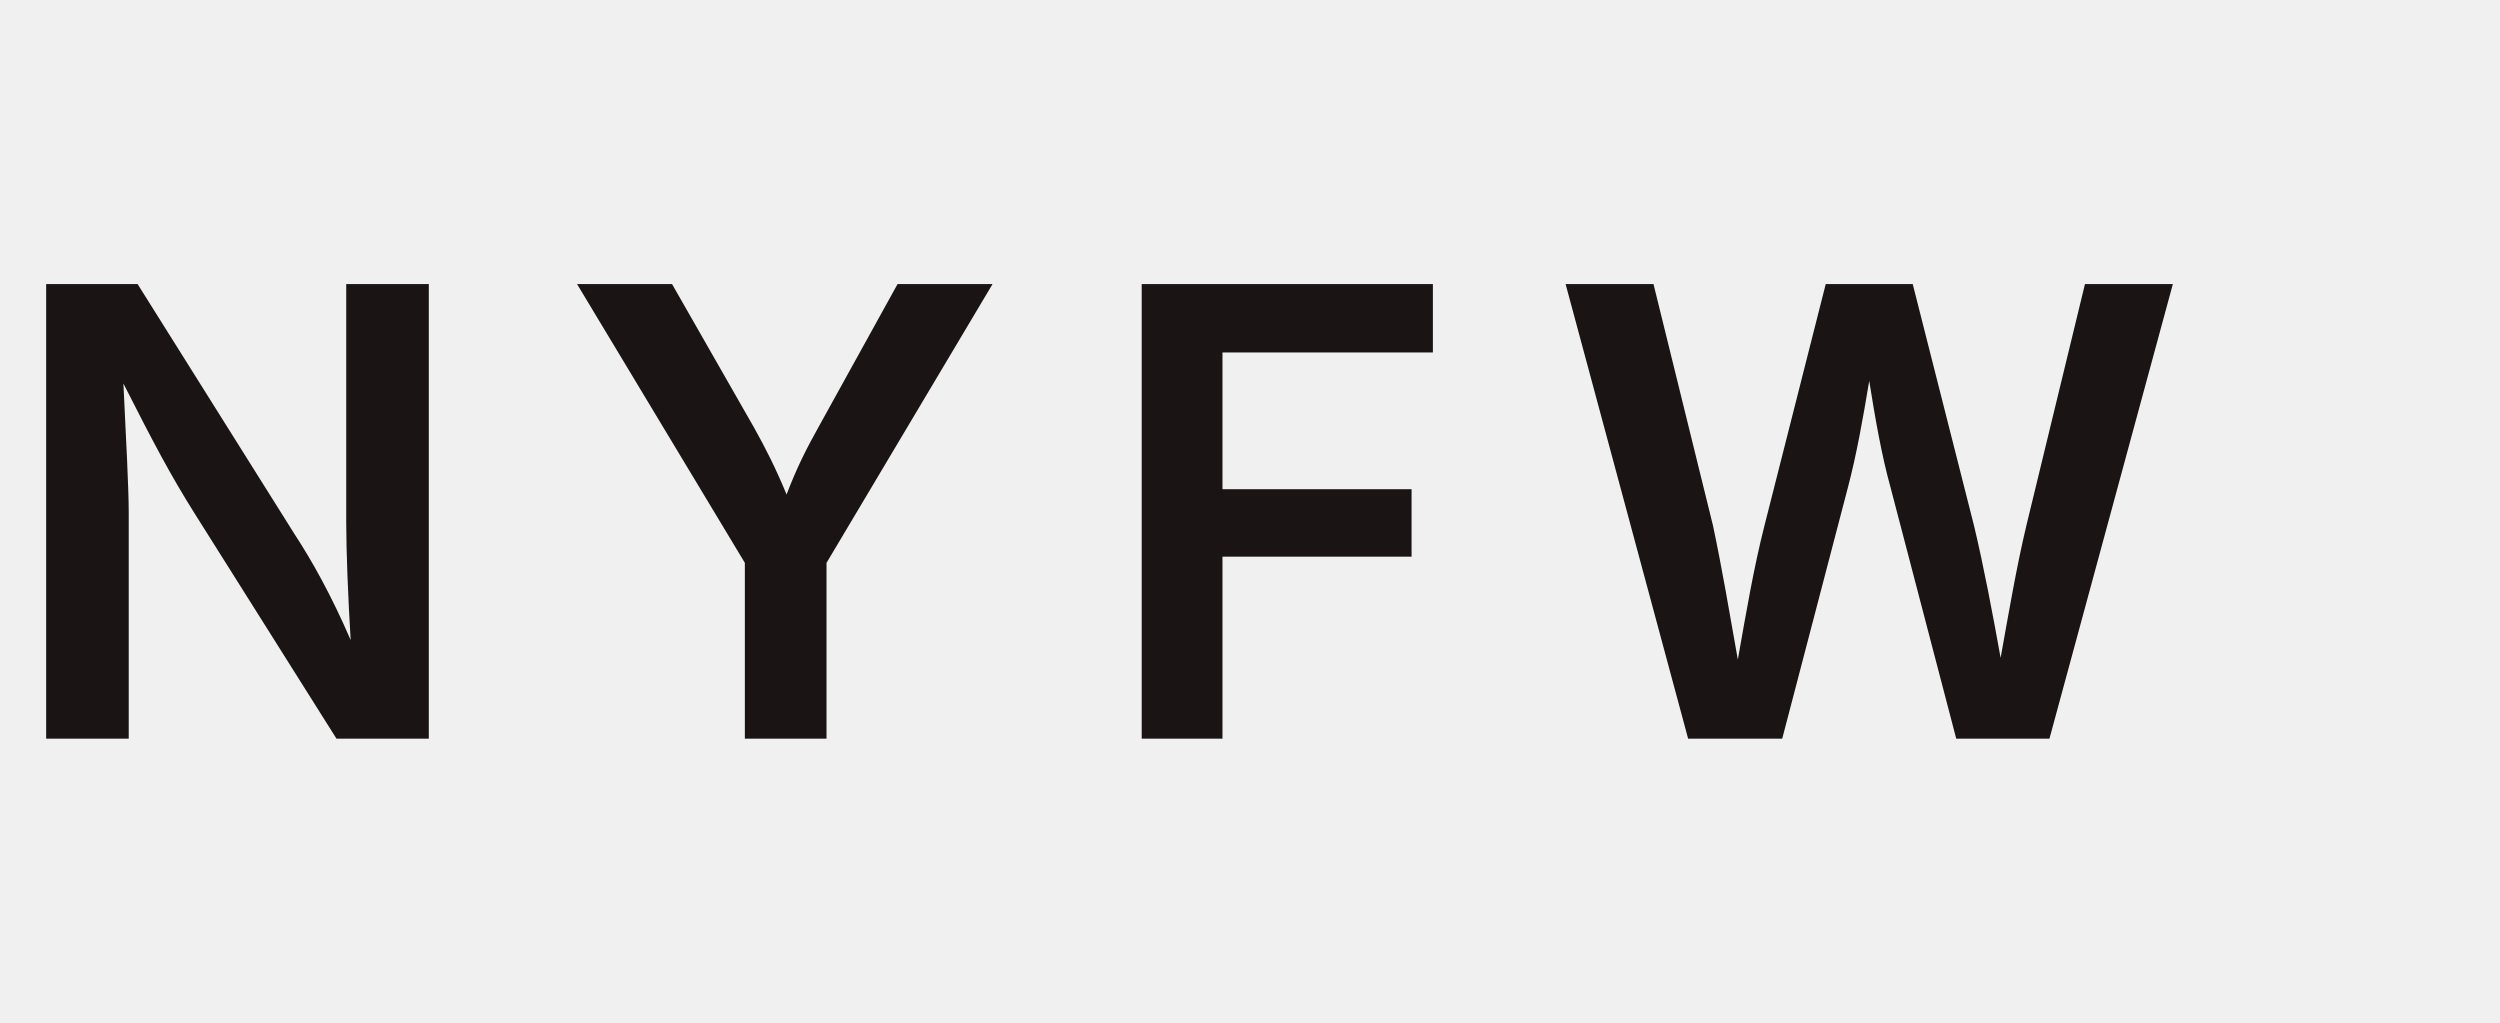
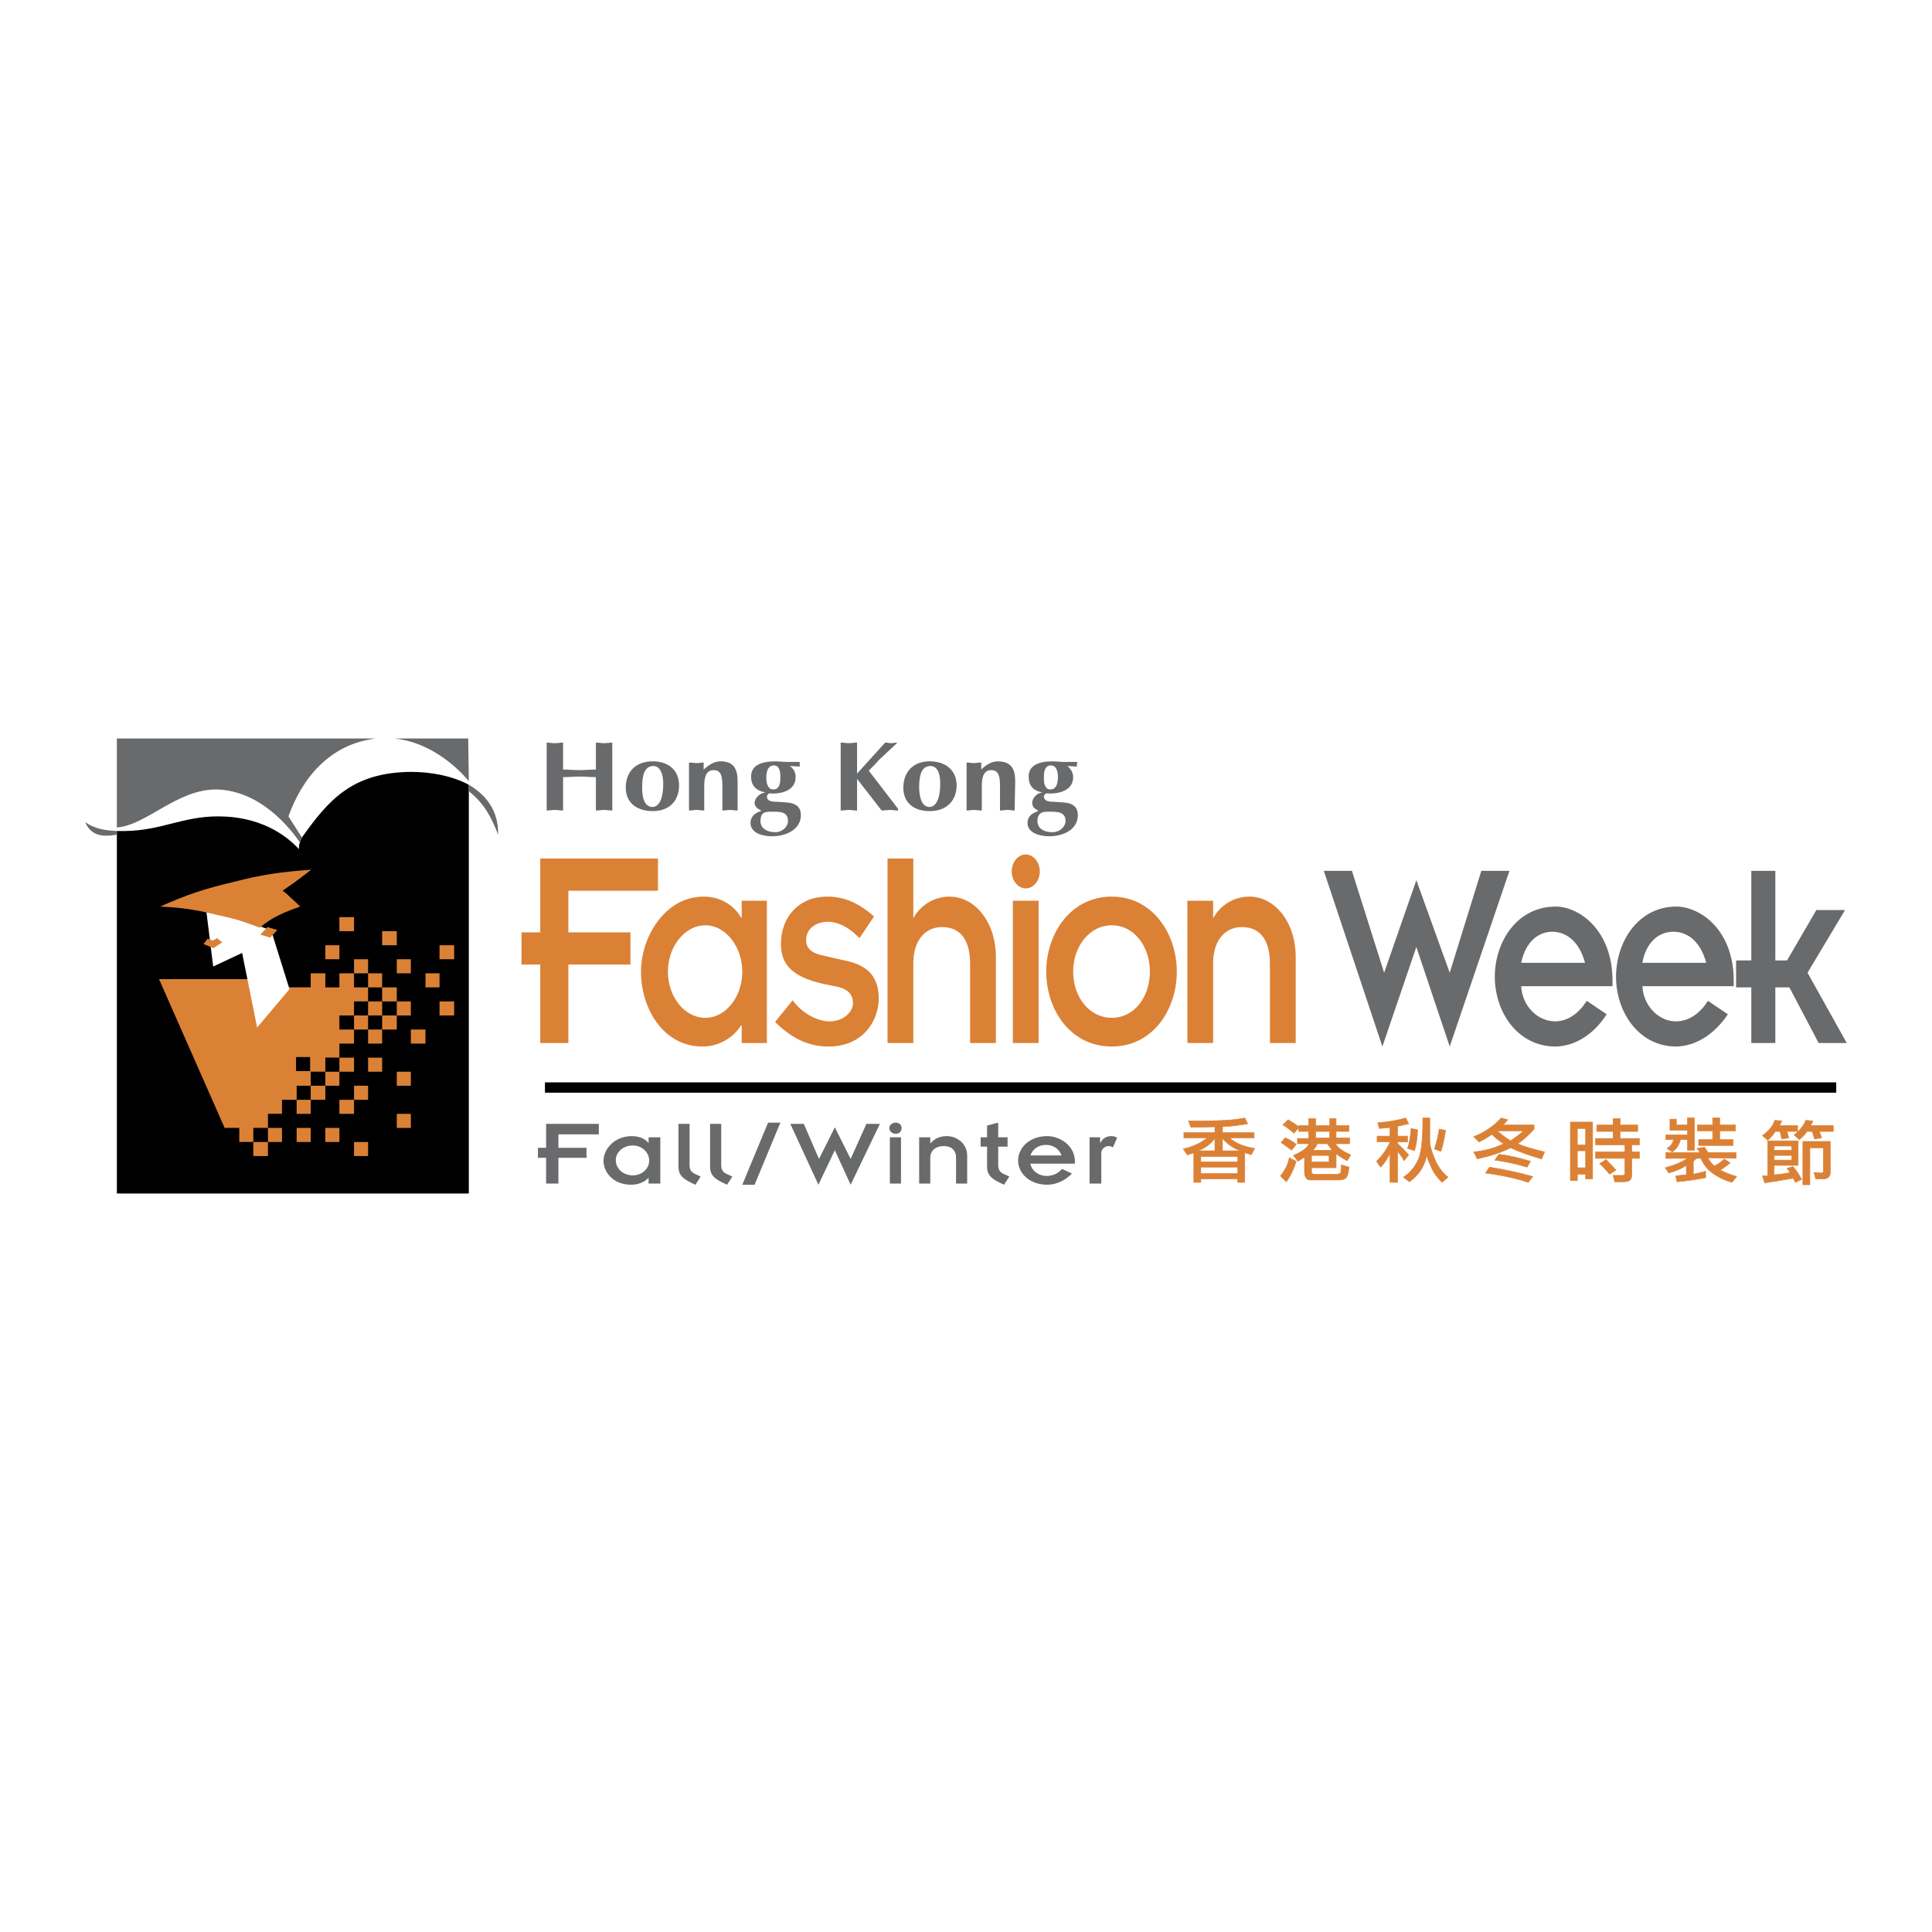
- <svg xmlns="http://www.w3.org/2000/svg" height="18" viewBox="0 0 44 18">
-   <text x="0" y="13" font-family="system-ui,-apple-system,'Helvetica Neue',sans-serif" font-weight="600" font-size="11" letter-spacing="0.14em" fill="#1A1414">NYFW</text>
+ <svg xmlns="http://www.w3.org/2000/svg" width="2500" height="2500" viewBox="0 0 192.756 192.756">
+   <path fill-rule="evenodd" clip-rule="evenodd" fill="#fff" d="M0 0h192.756v192.756H0V0z" />
+   <path fill-rule="evenodd" clip-rule="evenodd" fill="#fff" d="M11.659 73.679h35.056v45.223H11.659V73.679z" />
+   <path fill-rule="evenodd" clip-rule="evenodd" fill="#696a6c" d="M54.486 118.084h1.227v-2.57h2.804v-.994h-2.804v-1.344h4.032v-1.051h-5.259v2.395h-.818v.994h.818v2.57zM64.71 118.084h1.169v-4.615H64.71v.584c-.292-.41-.876-.701-1.694-.701-1.694 0-2.804 1.285-2.804 2.453s.993 2.396 2.746 2.396c.759 0 1.402-.293 1.752-.701v.584zm-3.271-2.338c0-.818.76-1.461 1.694-1.461.876 0 1.636.643 1.636 1.52 0 .818-.76 1.461-1.636 1.461-.934 0-1.694-.643-1.694-1.52zM67.69 112.125v4.264c0 .936.526 1.285 1.694 1.812l.526-.818-.643-.293c-.292-.174-.468-.35-.468-.875v-4.09H67.69zM70.845 112.125v4.264c0 .936.526 1.285 1.694 1.812l.526-.818-.643-.293c-.292-.174-.467-.35-.467-.875v-4.09h-1.11zM74.059 118.201h1.227l2.571-6.193h-1.228l-2.57 6.193zM81.655 118.201l1.636-3.447 1.577 3.447 2.922-6.076h-1.345l-1.577 3.504-1.577-3.154-1.578 3.154-1.519-3.504H78.85l2.805 6.076zM88.783 118.084h1.11v-4.615h-1.11v4.615zm-.059-5.551c0 .35.292.584.643.584s.584-.234.584-.584c0-.293-.233-.525-.584-.525s-.643.232-.643.525zM91.704 118.084h1.11v-2.57c0-.76.584-1.17 1.344-1.17.701 0 1.227.352 1.227 1.17v2.57h1.11v-2.805c0-1.109-.935-1.928-2.045-1.928-.701 0-1.285.291-1.577.701h-.059v-.584h-1.11v4.616zM97.838 114.402h.643v1.986c0 .936.527 1.285 1.695 1.812l.525-.818-.643-.293c-.291-.174-.467-.35-.467-.875v-1.812h.934v-.934h-.934v-1.461l-1.111.291v1.17h-.643v.934h.001zM105.961 116.623a1.986 1.986 0 0 1-1.52.701c-.818 0-1.52-.525-1.637-1.227h4.441v-.176c0-1.752-1.637-2.57-2.746-2.57-1.869 0-2.922 1.227-2.922 2.453 0 1.168 1.053 2.396 2.922 2.396.934 0 1.811-.469 2.453-1.111l-.991-.466zm-3.156-1.344c.234-.643.818-1.053 1.52-1.053s1.344.352 1.578 1.053h-3.098zM108.707 118.084h1.168v-3.039c0-.408.35-.701.76-.701.117 0 .291.059.408.117l.41-.936c-.117-.115-.352-.174-.586-.174-.467 0-.875.232-1.051.643h-.059v-.525h-1.051v4.615h.001z" />
+   <path fill-rule="evenodd" clip-rule="evenodd" fill="#db8135" d="M53.902 104.061h2.805v-7.829h6.192v-3.213h-6.192V88.87h8.938v-3.213H53.902v7.362h-1.87v3.213h1.87v7.829zM74 104.061h2.512V89.863H74v1.694h-.059c-.643-1.168-1.986-2.103-3.739-2.103-3.856 0-6.251 4.031-6.251 7.479 0 3.68 2.22 7.479 6.135 7.479a4.588 4.588 0 0 0 3.856-2.104H74v1.753zm-7.361-7.127c0-2.513 1.694-4.617 3.739-4.617 1.987 0 3.681 2.104 3.681 4.617 0 2.57-1.694 4.615-3.681 4.615-2.045 0-3.739-2.045-3.739-4.615zM77.331 101.957c1.636 1.637 3.331 2.455 5.317 2.455 3.564 0 5.024-2.688 5.024-4.791s-1.052-3.272-3.155-3.74l-2.57-.584c-.935-.233-1.52-.643-1.52-1.519 0-1.168 1.052-1.811 2.162-1.811.818 0 1.928.35 3.155 1.636l1.46-2.162c-1.578-1.402-3.038-1.986-4.674-1.986-2.979 0-4.616 2.22-4.616 4.674 0 1.987.935 3.272 4.207 4.032l1.461.293c.935.232 1.519.699 1.519 1.635 0 .818-.876 1.812-2.337 1.812-1.286 0-2.805-.877-3.681-2.104l-1.752 2.16zM88.549 104.061h2.571v-7.945c0-2.337 1.227-3.623 2.863-3.623 1.695 0 2.805 1.11 2.805 3.681v7.887h2.57v-8.588c0-3.505-2.104-6.018-4.615-6.018a4.11 4.11 0 0 0-3.623 2.162v-5.959h-2.571v18.403zM101.053 104.061h2.57V89.863h-2.57v14.198zm-.117-17.119c0 .935.643 1.694 1.402 1.694s1.402-.76 1.402-1.694-.643-1.694-1.402-1.694-1.402.759-1.402 1.694zM104.383 96.934c0 3.797 2.395 7.479 6.543 7.479 4.09 0 6.486-3.682 6.486-7.479 0-3.74-2.396-7.479-6.486-7.479-4.149 0-6.543 3.739-6.543 7.479zm2.687 0c0-2.513 1.637-4.617 3.855-4.617 2.221 0 3.799 2.104 3.799 4.617 0 2.57-1.578 4.615-3.799 4.615-2.218 0-3.855-2.045-3.855-4.615zM118.463 104.061h2.57v-7.945c0-2.337 1.229-3.623 2.863-3.623 1.695 0 2.805 1.11 2.805 3.681v7.887h2.572v-8.588c0-3.505-2.104-6.018-4.617-6.018-1.578 0-2.92.876-3.623 2.162v-1.753h-2.57v14.197z" />
+   <path fill-rule="evenodd" clip-rule="evenodd" fill="#696a6c" d="M137.92 104.412l3.389-9.933 3.33 9.933 5.959-17.529h-2.805l-3.154 10.168-3.33-9.233-3.213 9.233-3.215-10.168h-2.805l5.844 17.529zM158.311 99.854c-.818 1.287-1.928 2.047-3.154 2.047-1.695 0-3.273-1.461-3.389-3.506h9.113v-.527c0-5.141-3.389-7.419-5.666-7.419-3.857 0-6.078 3.506-6.078 7.011 0 3.447 2.221 6.953 6.078 6.953 1.986-.059 3.797-1.227 5.082-3.215l-1.986-1.344zm-6.543-3.797c.408-1.987 1.635-3.097 3.096-3.097 1.52 0 2.746 1.11 3.271 3.097h-6.367zM170.404 99.854c-.816 1.287-1.928 2.047-3.213 2.047-1.637 0-3.213-1.461-3.33-3.506h9.115v-.527c0-5.141-3.389-7.419-5.727-7.419-3.799 0-6.018 3.506-6.018 7.011 0 3.447 2.219 6.953 6.018 6.953 1.986-.059 3.797-1.227 5.141-3.215l-1.986-1.344zm-6.543-3.797c.35-1.987 1.578-3.097 3.096-3.097 1.52 0 2.746 1.11 3.273 3.097h-6.369zM174.729 104.061h2.396V98.51h1.402l2.92 5.551h2.805l-3.914-7.01 3.738-6.253h-2.861l-2.922 5.025h-1.168v-8.94h-2.396v8.94h-1.52v2.687h1.52v5.551z" />
+   <path fill="none" stroke="#000" stroke-width="1.028" stroke-miterlimit="2.613" d="M54.369 108.502h128.832" />
+   <path d="M54.544 80.866c.234 0 .525-.059.818-.059.234 0 .526.059.818.059v-3.33c.526 0 1.052-.059 1.636-.059.526 0 1.11.059 1.636.059v3.33c.292 0 .584-.059.818-.059.292 0 .584.059.818.059v-6.777c-.234 0-.526.058-.818.058-.233 0-.525-.058-.818-.058v2.688c-.526 0-1.11.058-1.636.058-.584 0-1.11-.058-1.636-.058v-2.688c-.292 0-.584.058-.818.058-.292 0-.584-.058-.818-.058v6.777zM65.12 80.924c1.694 0 2.629-1.052 2.629-2.571 0-1.46-.994-2.395-2.629-2.395-1.694 0-2.688 1.051-2.688 2.629 0 1.461 1.052 2.337 2.688 2.337zm.058-4.499c.701 0 .993.818.993 1.753 0 1.11-.234 2.278-1.052 2.337-.993 0-1.052-1.344-1.052-1.986.001-1.169.235-2.104 1.111-2.104zM68.742 80.866c.292 0 .526-.059.759-.059.292 0 .526.059.76.059v-2.279c0-.643 0-1.753.935-1.753.759 0 .876.643.876 1.578v2.454c.292 0 .526-.059.76-.059.292 0 .526.059.759.059v-2.921c0-1.168-.35-1.986-1.694-1.986-.701 0-1.227.409-1.694.818v-.701c-.233 0-.467.059-.701.059-.233 0-.467-.059-.759-.059v4.79h-.001zM75.929 81.508c.117-.526.584-.526 1.11-.526.818 0 1.578 0 1.578.935 0 .526-.526 1.11-1.285 1.11-.76 0-1.461-.351-1.461-1.11a1.106 1.106 0 0 1 .058-.409zm3.856-5.492H78.5c-.409 0-.76-.058-1.11-.058-1.46 0-2.454.409-2.454 1.519 0 .876.468 1.402 1.402 1.577l-.175.059c-.351.059-.876.526-.876.993 0 .292.233.584.584.701l.059.117-.175.058c-.526.175-.876.584-.876 1.11 0 1.051 1.227 1.344 2.162 1.344 1.402 0 2.863-.701 2.863-2.104 0-.759-.409-1.227-1.578-1.285l-.935-.059c-.525 0-.876-.117-.876-.526 0-.059.059-.175.117-.234.059-.117.351-.058.468-.058 1.285 0 2.279-.526 2.279-1.636 0-.468-.175-.818-.584-1.11l.993.059v-.467h-.003zm-3.33 1.636c0-.467.058-1.285.76-1.285.584 0 .643.701.643 1.11 0 .467 0 1.285-.701 1.285-.586 0-.702-.701-.702-1.11zM83.875 80.866c.292 0 .526-.059.818-.059.292 0 .526.059.817.059V77.71l2.454 3.155c.292 0 .526-.059.818-.059.292 0 .525.059.817.059v-.175l-2.921-3.798c.351-.351.701-.701.993-1.052l1.812-1.694v-.058c-.176 0-.409.058-.584.058s-.409-.058-.584-.058c-.935 1.051-1.87 2.045-2.805 3.096v-3.096c-.292 0-.525.058-.817.058-.292 0-.526-.058-.818-.058v6.778zM92.755 80.924c1.694 0 2.688-1.052 2.688-2.571 0-1.46-1.051-2.395-2.688-2.395-1.636 0-2.629 1.051-2.629 2.629 0 1.461.994 2.337 2.629 2.337zm.059-4.499c.759 0 .993.818.993 1.753 0 1.11-.234 2.278-1.052 2.337-.935 0-1.051-1.344-1.051-1.986 0-1.169.234-2.104 1.11-2.104zM96.437 80.866c.234 0 .467-.059.759-.059.234 0 .469.059.76.059v-2.279c0-.643 0-1.753.936-1.753.76 0 .877.643.877 1.578v2.454c.232 0 .467-.059.758-.059.234 0 .469.059.703.059l.057-2.921c0-1.168-.35-1.986-1.752-1.986-.643 0-1.227.409-1.637.818v-.701c-.232 0-.525.059-.758.059-.235 0-.468-.059-.702-.059v4.79h-.001zM103.564 81.508c.176-.526.643-.526 1.109-.526.818 0 1.637 0 1.637.935 0 .526-.525 1.11-1.344 1.11-.76 0-1.461-.351-1.461-1.11.001-.117.001-.233.059-.409zm3.915-5.492h-1.344c-.35 0-.76-.058-1.109-.058-1.402 0-2.395.409-2.395 1.519 0 .876.408 1.402 1.342 1.577l-.174.059c-.352.059-.818.526-.818.993 0 .292.176.584.525.701l.059.117-.117.058c-.584.175-.934.584-.934 1.11 0 1.051 1.285 1.344 2.16 1.344 1.461 0 2.863-.701 2.863-2.104 0-.759-.408-1.227-1.576-1.285l-.936-.059c-.467 0-.877-.117-.877-.526 0-.059.059-.175.117-.234.117-.117.352-.058.467-.058 1.344 0 2.338-.526 2.338-1.636 0-.468-.234-.818-.584-1.11l.934.059.059-.467zm-3.331 1.636c0-.467 0-1.285.701-1.285.584 0 .701.701.701 1.11 0 .467-.059 1.285-.76 1.285-.583 0-.642-.701-.642-1.11z" fill-rule="evenodd" clip-rule="evenodd" fill="#696a6c" />
+   <path d="M169.061 114.754h-.701v-1.053h-.701a2.007 2.007 0 0 1-.816 1.227l-.527-.35c.352-.234.584-.467.643-.877h-.758v-.467h2.16v-.467h-1.752v-1.111h.643v.584h1.109v-.701h.701v3.215h-.001zm2.513-3.215v.701h1.576v.584h-1.576v.877h1.344v.584h-3.447v-.584h1.402v-.877h-1.52v-.584h1.52v-.701h.701zm-1.17 3.975c.176.35.352.584.643.816.352-.174.701-.408.994-.701l.584.41c-.408.291-.701.525-.992.701.467.232.992.467 1.635.643l-.467.584a6.04 6.04 0 0 1-1.869-.877 3.378 3.378 0 0 1-1.229-1.52h-.408c-.117.059-.234.176-.352.293v1.285c.352-.059.818-.176 1.229-.291v.643a27.85 27.85 0 0 1-2.863.408l-.117-.584c.234-.059.584-.059 1.053-.117v-.936c-.527.352-1.111.586-1.754.76l-.35-.525c.875-.234 1.576-.525 2.219-.936h-2.16v-.584h3.389c-.059-.174-.176-.291-.293-.408l.76-.117c.059.059.176.234.35.525h2.805v.584l-2.807-.056z" fill-rule="evenodd" clip-rule="evenodd" fill="#db8135" stroke="#db8135" stroke-width=".052" stroke-miterlimit="2.613" />
+   <path d="M181.914 114.52h-1.342v3.682h-.703v-4.324h2.748v3.039c0 .467-.234.699-.703.699h-.758l-.176-.643.701.059c.176 0 .232-.059.232-.174v-2.338h.001zm-2.512-.702v2.453h-2.395v.936c.701-.059 1.227-.117 1.576-.234-.057-.057-.057-.115-.117-.174-.057-.059-.115-.176-.174-.234l.584-.176c.293.293.584.76.877 1.285l-.643.293c-.117-.293-.176-.408-.234-.408-.701.115-1.637.291-2.805.467l-.234-.701h.527v-3.506h3.038v-.001zm2.104-.935c.059.176.176.352.234.643l-.701.117c-.117-.35-.176-.584-.234-.76h-.525c-.176.293-.41.527-.76.818l-.525-.467c.525-.41.934-.877 1.168-1.461l.701.059c0 .117-.117.293-.234.467h2.279v.584h-1.403zm-3.914 0h-.467c-.176.293-.41.586-.76.877l-.527-.467c.584-.41 1.053-.936 1.229-1.52l.701.059c-.117.234-.176.408-.234.467h1.811v.584h-1.051c.059.234.117.469.174.643l-.699.117c-.06-.291-.119-.526-.177-.76zm-.584 1.871h1.752v-.41h-1.752v.41zm0 .992h1.752v-.467h-1.752v.467z" fill-rule="evenodd" clip-rule="evenodd" fill="#db8135" />
+   <path d="M181.914 114.52h-1.342v3.682h-.703v-4.324h2.748v3.039c0 .467-.234.699-.703.699h-.758l-.176-.643.701.059c.176 0 .232-.059.232-.174v-2.338h.001zm-2.512-.702v2.453h-2.395v.936c.701-.059 1.227-.117 1.576-.234-.057-.057-.057-.115-.117-.174-.057-.059-.115-.176-.174-.234l.584-.176c.293.293.584.76.877 1.285l-.643.293c-.117-.293-.234-.408-.234-.408-.701.115-1.637.291-2.805.467l-.234-.701h.527v-3.506h3.038v-.001zm2.104-.935c.059.176.176.352.234.643l-.701.117c-.117-.35-.176-.584-.234-.76h-.525c-.176.293-.41.527-.76.818l-.525-.467c.525-.41.934-.877 1.168-1.461l.701.059c0 .117-.117.293-.234.467h2.279v.584h-1.403zm-3.914 0h-.467c-.176.293-.41.586-.76.877l-.527-.467c.584-.41 1.053-.936 1.229-1.52l.701.059c-.117.234-.176.408-.234.467h1.811v.584h-1.051c.059.234.117.469.174.643l-.699.117c-.06-.291-.119-.526-.177-.76zm-.584 1.871h1.752v-.41h-1.752v.41zm0 .992h1.752v-.467h-1.752v.467z" fill="none" stroke="#db8135" stroke-width=".052" stroke-miterlimit="2.613" />
+   <path d="M158.895 117.615h-.701v-.467h-.818v.643h-.701v-5.842h2.221v5.666h-.001zm3.214-2.045h-2.922v-.643h2.922v-.701h-2.922v-.643h1.752v-.701h-1.635v-.643h1.635v-.643h.701v.643h1.754v.643h-1.754v.701h1.928v.643h-.76v.701h.76v.643h-.76v1.52c0 .352-.057.525-.174.643s-.352.176-.701.176h-.818l-.176-.643h.936c.176 0 .234-.059.234-.176v-1.52zm-1.519 1.578c-.293-.35-.643-.76-.994-1.051l.643-.41c.293.352.643.643.994 1.053l-.643.408zm-3.215-2.921h.818v-1.635h-.818v1.635zm0 2.279h.818v-1.693h-.818v1.693zM152.352 116.447a20.61 20.61 0 0 0-3.215-.701l.41-.584c.992.117 2.045.352 3.154.701l-.349.584zm.117 1.52c-1.17-.408-2.572-.701-4.266-.936l.408-.584c1.461.234 2.863.525 4.324.936l-.466.584zm.584-5.727v.41c-.469.525-.994 1.051-1.637 1.461.818.35 1.754.584 2.688.816l-.291.701c-1.229-.35-2.221-.701-3.098-1.109-.934.467-2.045.818-3.33 1.109l-.352-.701c1.17-.115 2.162-.408 2.98-.816a6.241 6.241 0 0 1-1.168-.936 9.29 9.29 0 0 1-1.285.76l-.527-.525c1.17-.469 2.047-1.111 2.748-1.871l.643.176a4.063 4.063 0 0 1-.469.525h3.098zm-3.682.584c.352.293.76.645 1.344.994.584-.408.994-.701 1.285-.994h-2.629zM142.359 115.221c-.232 1.168-.818 2.045-1.752 2.688l-.584-.467c.643-.41 1.109-.994 1.461-1.695.291-.643.467-1.928.467-3.797v-.41h.701v2.338c0 .35.117.877.467 1.693a4.43 4.43 0 0 0 1.344 1.871l-.584.525c-.467-.467-.877-.994-1.109-1.578-.235-.526-.411-.934-.411-1.168zm-.933-2.512c0 .76-.117 1.461-.293 2.104l-.701-.234c.176-.525.293-1.168.352-1.986l.642.116zm2.804.059c-.117.701-.234 1.402-.469 2.104l-.643-.234c.234-.76.41-1.461.469-1.986l.643.116zm-5.55-.293c-.234.059-.584.059-1.053.117l-.176-.584a12.69 12.69 0 0 0 2.805-.469l.293.586c-.35.057-.701.174-1.109.232v.994h.992v.584h-.992v.176c.35.291.701.701 1.109 1.109l-.467.584c-.176-.35-.41-.643-.643-.934v3.096h-.76v-2.922c-.234.525-.525.994-.936 1.402l-.408-.584c.525-.525.992-1.109 1.344-1.928h-1.285v-.584h1.285v-.875h.001zM128.863 114.754c-.408-.293-.76-.584-1.051-.76l.408-.469c.35.117.76.352 1.109.645l-.466.584zm.467 1.109c-.232.701-.525 1.402-.992 2.045l-.584-.584c.467-.584.76-1.168.875-1.811l.701.35zm.234-3.564h.994v-.701h.701v.701h1.402v-.701h.643v.701h1.285v.584h-1.285v.643h1.344v.586h-1.402c.174.35.701.76 1.518 1.109l-.35.584a6.075 6.075 0 0 1-1.109-.701v1.402h-2.455v.41c0 .174.117.232.293.232h2.219c.234 0 .352-.059.41-.176 0-.174.059-.408.059-.758l.76.232c-.059.643-.176.994-.352 1.111-.117.115-.35.174-.76.174h-2.453c-.293 0-.525 0-.643-.117-.117-.115-.234-.35-.234-.643v-1.518c-.117.059-.35.232-.643.408l-.467-.584c.818-.352 1.344-.701 1.578-1.168h-1.17v-.527h1.111v-.701h-.994v-.35l-.467.525c-.41-.35-.76-.643-1.111-.818l.527-.525c.408.234.76.467 1.051.701v-.115zm1.696 1.226h1.402v-.643h-1.402v.643zm.174.586c-.117.232-.232.467-.467.643h1.928c-.117-.176-.291-.41-.467-.643h-.994zm-.584 1.811h1.754v-.643h-1.754v.643zM124.189 114.986v2.98h-.701v-.352h-3.682v.352h-.701v-2.922c-.174 0-.35.117-.643.176l-.408-.584c.934-.234 1.752-.584 2.395-1.111h-2.336V113h3.096v-.584c-1.109.059-1.928.059-2.395.059l-.234-.643h1.053c1.986 0 3.506-.059 4.557-.293l.291.586c-.699.115-1.518.232-2.512.291V113h3.156v.525h-2.455c.584.527 1.402.877 2.512 1.053l-.35.643c-.059-.059-.176-.059-.293-.117-.115 0-.232-.059-.35-.118zm-4.382.936h3.682v-.525h-3.682v.525zm-.291-1.11h1.693v-1.229c-.408.528-.992.995-1.693 1.229zm.291 2.278h3.682v-.643h-3.682v.643zm2.162-3.506v1.229h1.812c-.76-.235-1.345-.702-1.812-1.229z" fill-rule="evenodd" clip-rule="evenodd" fill="#db8135" stroke="#db8135" stroke-width=".052" stroke-miterlimit="2.613" />
+   <path d="M11.659 119.076V82.911h.818c3.681-.059 5.726-1.461 9.29-1.461 4.148 0 6.719 1.812 8.062 3.272-.058-.584.292-1.168.292-1.168 2.63-3.681 4.967-6.485 10.868-6.544 1.87 0 4.032.351 5.785 1.286V119.078H11.659v-.002z" fill-rule="evenodd" clip-rule="evenodd" />
+   <path d="M29.538 105.463h1.402v1.402h-1.402v-1.402zm1.461-8.356h1.46v1.402h1.402v-1.402h1.46v1.402h1.402v1.402h-1.402v1.402h-1.46v1.402h1.46v1.402h-1.46v1.402h-1.402v1.402h-1.46v1.402h-1.402v1.402h-1.461v1.402h-1.402v1.402h-1.46v1.402h-1.402v-1.402H22.41l-6.544-14.84h9.115l.876 4.207 2.863-3.391h2.279v-1.398z" fill-rule="evenodd" clip-rule="evenodd" fill="#db8135" />
+   <path d="M11.659 83.261s-.408.117-1.11.117c-.701 0-1.578-.234-2.045-1.344.935.643 1.928.818 3.155.876v.351zm35.115-4.966c1.694.993 2.979 2.571 2.921 4.966-.701-1.753-1.285-2.98-2.921-4.324v-.642zm-16.827 5.784c-1.052-1.519-3.973-5.2-8.355-5.317-3.973 0-6.953 3.564-9.933 3.798v-8.881h25.825c-4.674.584-7.362 4.031-8.706 7.771l1.343 2.104c.001-.001-.116.233-.174.525z" fill-rule="evenodd" clip-rule="evenodd" fill="#696a6c" />
+   <path fill-rule="evenodd" clip-rule="evenodd" fill="#fff" stroke="#fff" stroke-width=".5" stroke-miterlimit="2.613" d="M20.832 90.856l.643 5.201 2.863-1.344 1.46 7.244 2.805-3.33-1.753-5.608-6.018-2.163z" />
+   <path d="M46.715 73.679l.059 4.265s-2.922-3.798-7.42-4.265h7.361z" fill-rule="evenodd" clip-rule="evenodd" fill="#696a6c" />
+   <path fill-rule="evenodd" clip-rule="evenodd" fill="#db8135" d="M20.306 94.187l.409-.526.526.175.409-.233.526.409-.877.584-.993-.409zM25.974 93.252l.701-.759.993.292-.701.759-.993-.292zM15.983 90.448c2.746-1.227 4.382-1.753 7.303-2.454 2.98-.76 4.674-.993 7.771-1.227-.584.467-.935.702-1.46 1.11-.526.409-.876.585-1.402.994.351.234.526.409.818.701.351.292.584.526.935.876-.818.292-1.286.467-2.045.818-.818.409-1.286.701-1.986 1.286-1.695-.643-2.629-.935-4.324-1.286-2.163-.526-3.39-.702-5.61-.818zM33.861 91.5h1.461v1.402h-1.461V91.5zM38.126 92.902h1.461v1.402h-1.461v-1.402zM43.852 94.304h1.461v1.402h-1.461v-1.402zM32.459 94.304h1.402v1.402h-1.402v-1.402zM35.322 95.706h1.402v1.401h-1.402v-1.401zM36.724 97.107h1.402v1.403h-1.402v-1.403zM39.587 95.706h1.402v1.401h-1.402v-1.401zM42.45 97.107h1.402v1.403H42.45v-1.403zM43.852 99.912h1.461v1.402h-1.461v-1.402zM40.989 102.717h1.461v1.402h-1.461v-1.402zM39.587 106.924h1.402v1.402h-1.402v-1.402zM39.587 111.131h1.402v1.402h-1.402v-1.402zM35.322 113.936h1.402v1.402h-1.402v-1.402zM32.459 112.533h1.402v1.403h-1.402v-1.403zM29.596 112.533h1.403v1.403h-1.403v-1.403zM25.273 113.936h1.46v1.402h-1.46v-1.402zM26.733 112.533h1.402v1.403h-1.402v-1.403zM29.596 109.729h1.403v1.402h-1.403v-1.402zM30.999 108.326h1.46v1.403h-1.46v-1.403zM33.861 109.729h1.461v1.402h-1.461v-1.402zM35.322 108.326h1.402v1.403h-1.402v-1.403zM36.724 105.521h1.402v1.403h-1.402v-1.403zM33.861 105.521h1.461v1.403h-1.461v-1.403zM32.459 106.924h1.402v1.402h-1.402v-1.402zM36.724 102.717h1.402v1.402h-1.402v-1.402zM38.126 101.314h1.461v1.403h-1.461v-1.403zM35.322 101.314h1.402v1.403h-1.402v-1.403z" />
+   <path fill-rule="evenodd" clip-rule="evenodd" fill="#db8135" d="M36.724 99.912h1.402v1.402h-1.402v-1.402zM38.126 98.51h1.461v1.402h-1.461V98.51zM39.587 99.912h1.402v1.402h-1.402v-1.402z" />
</svg>
